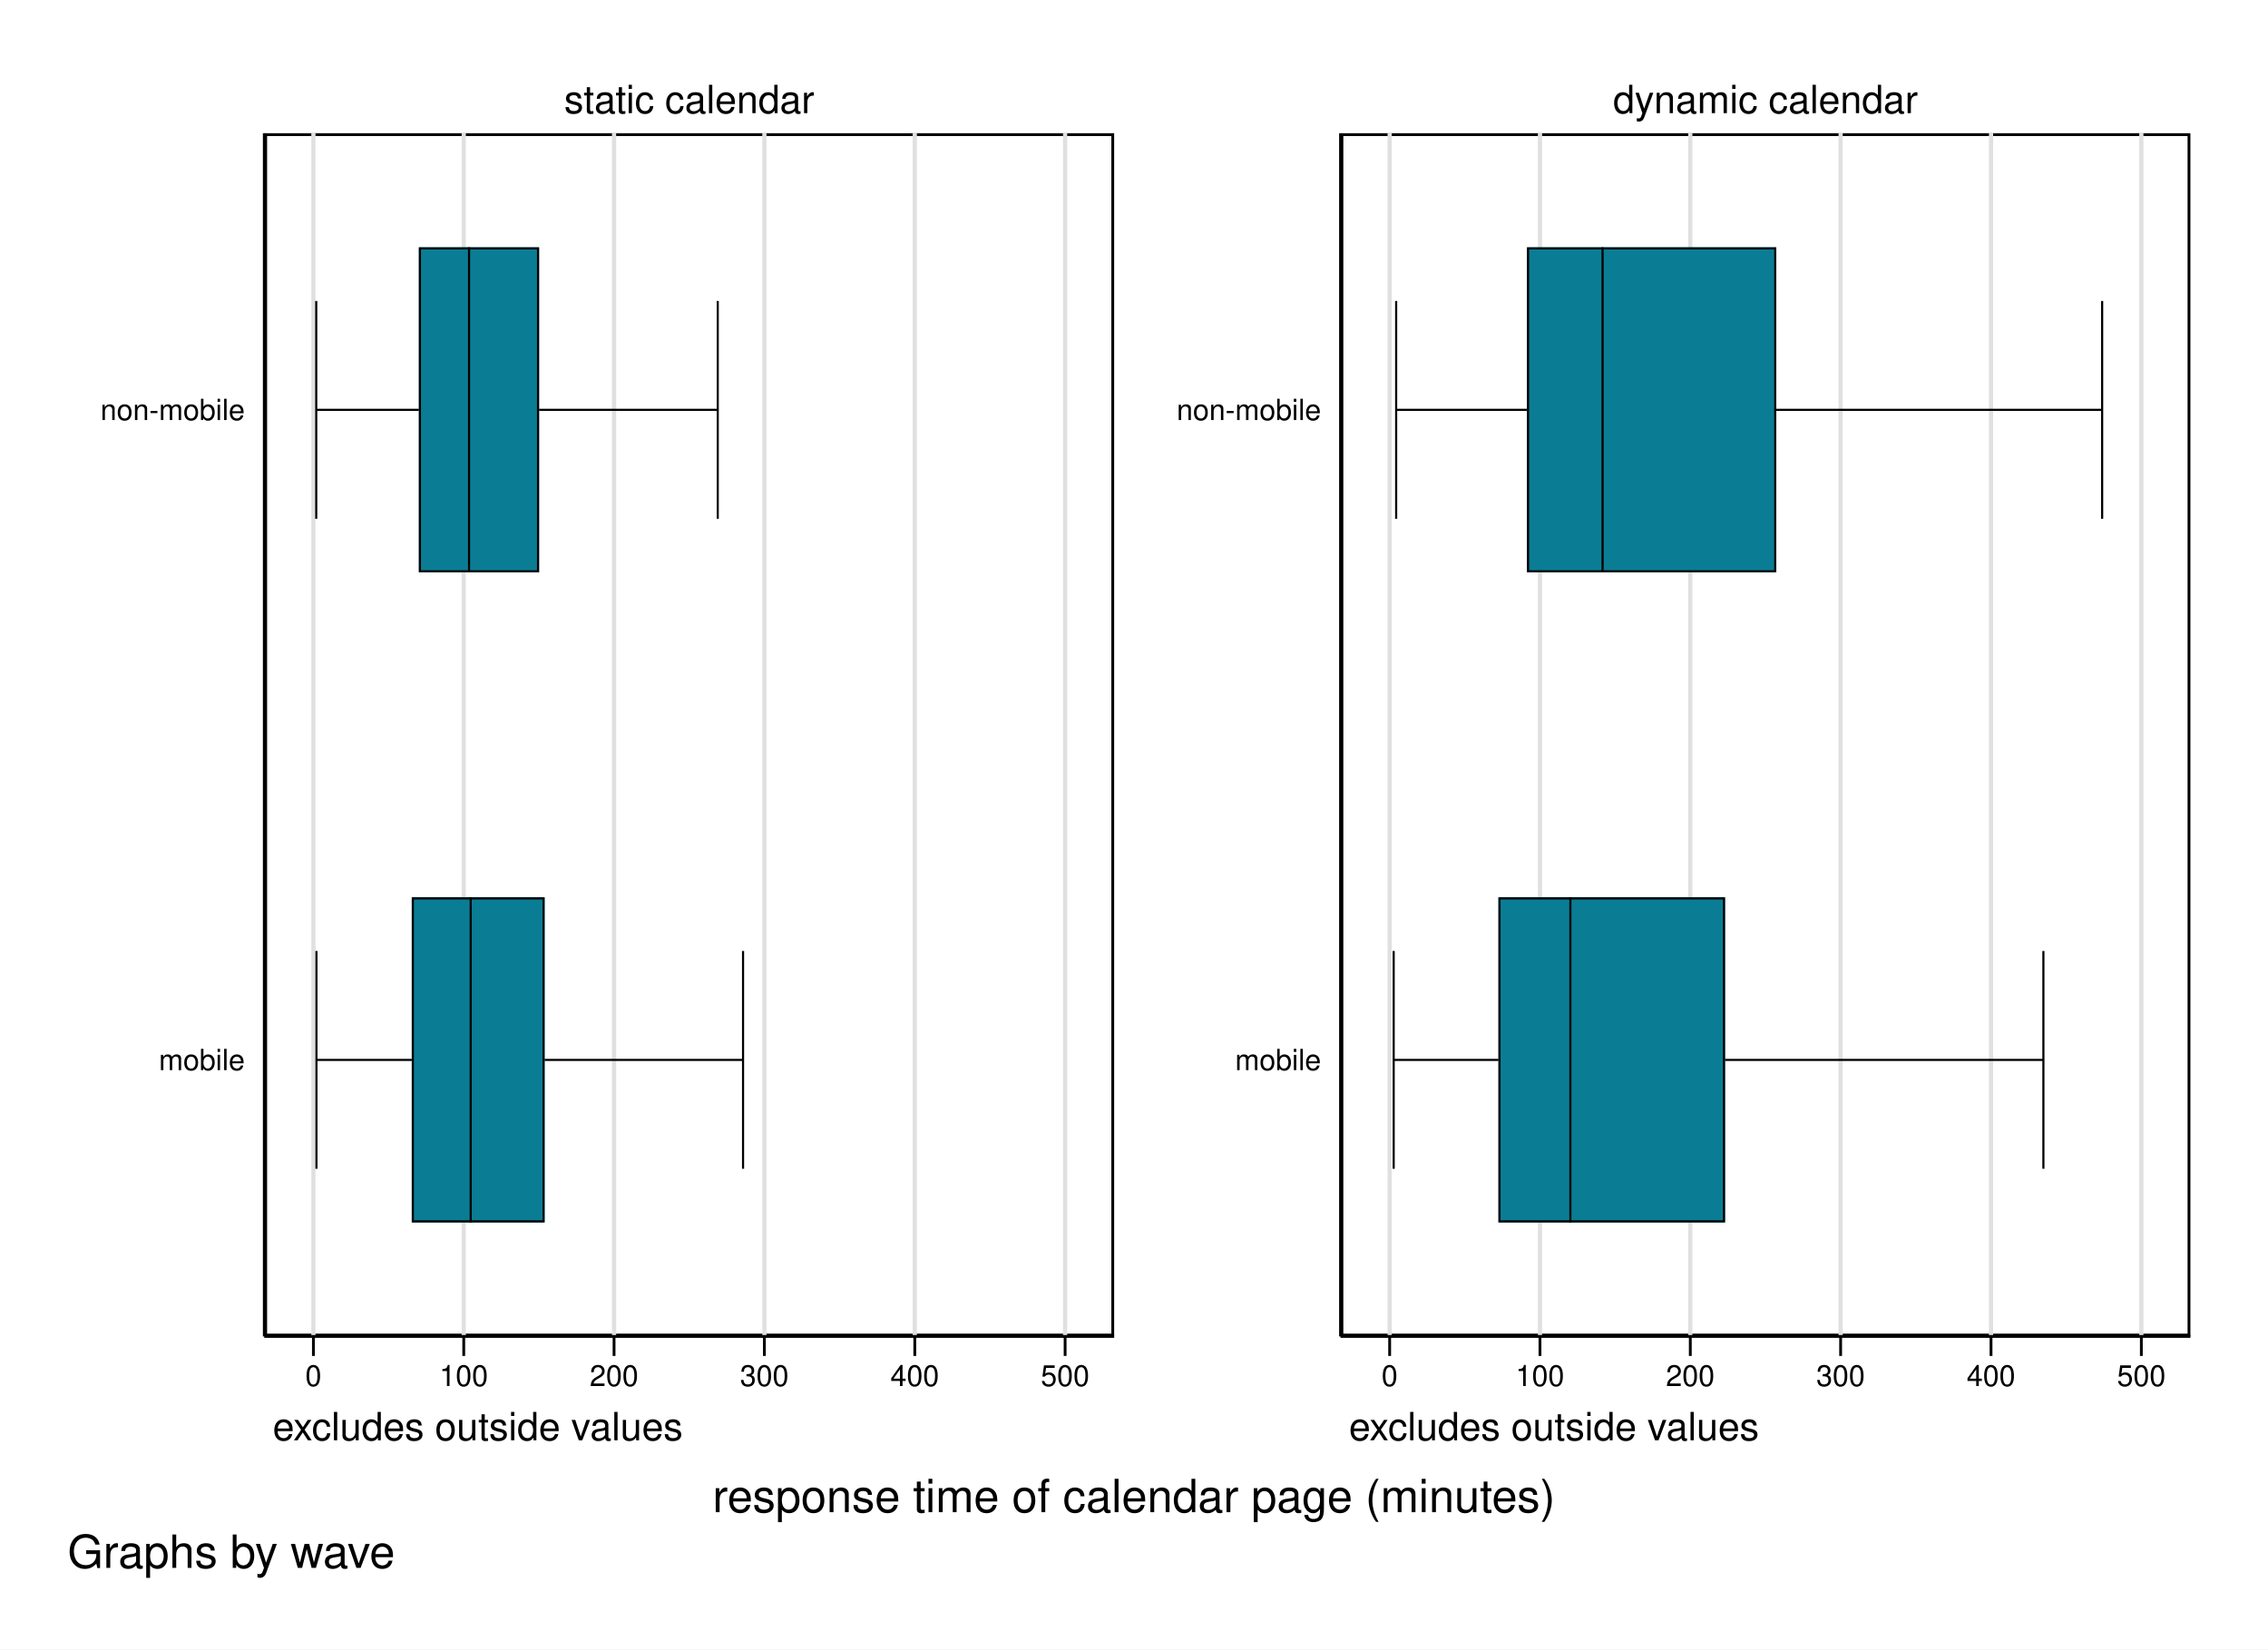
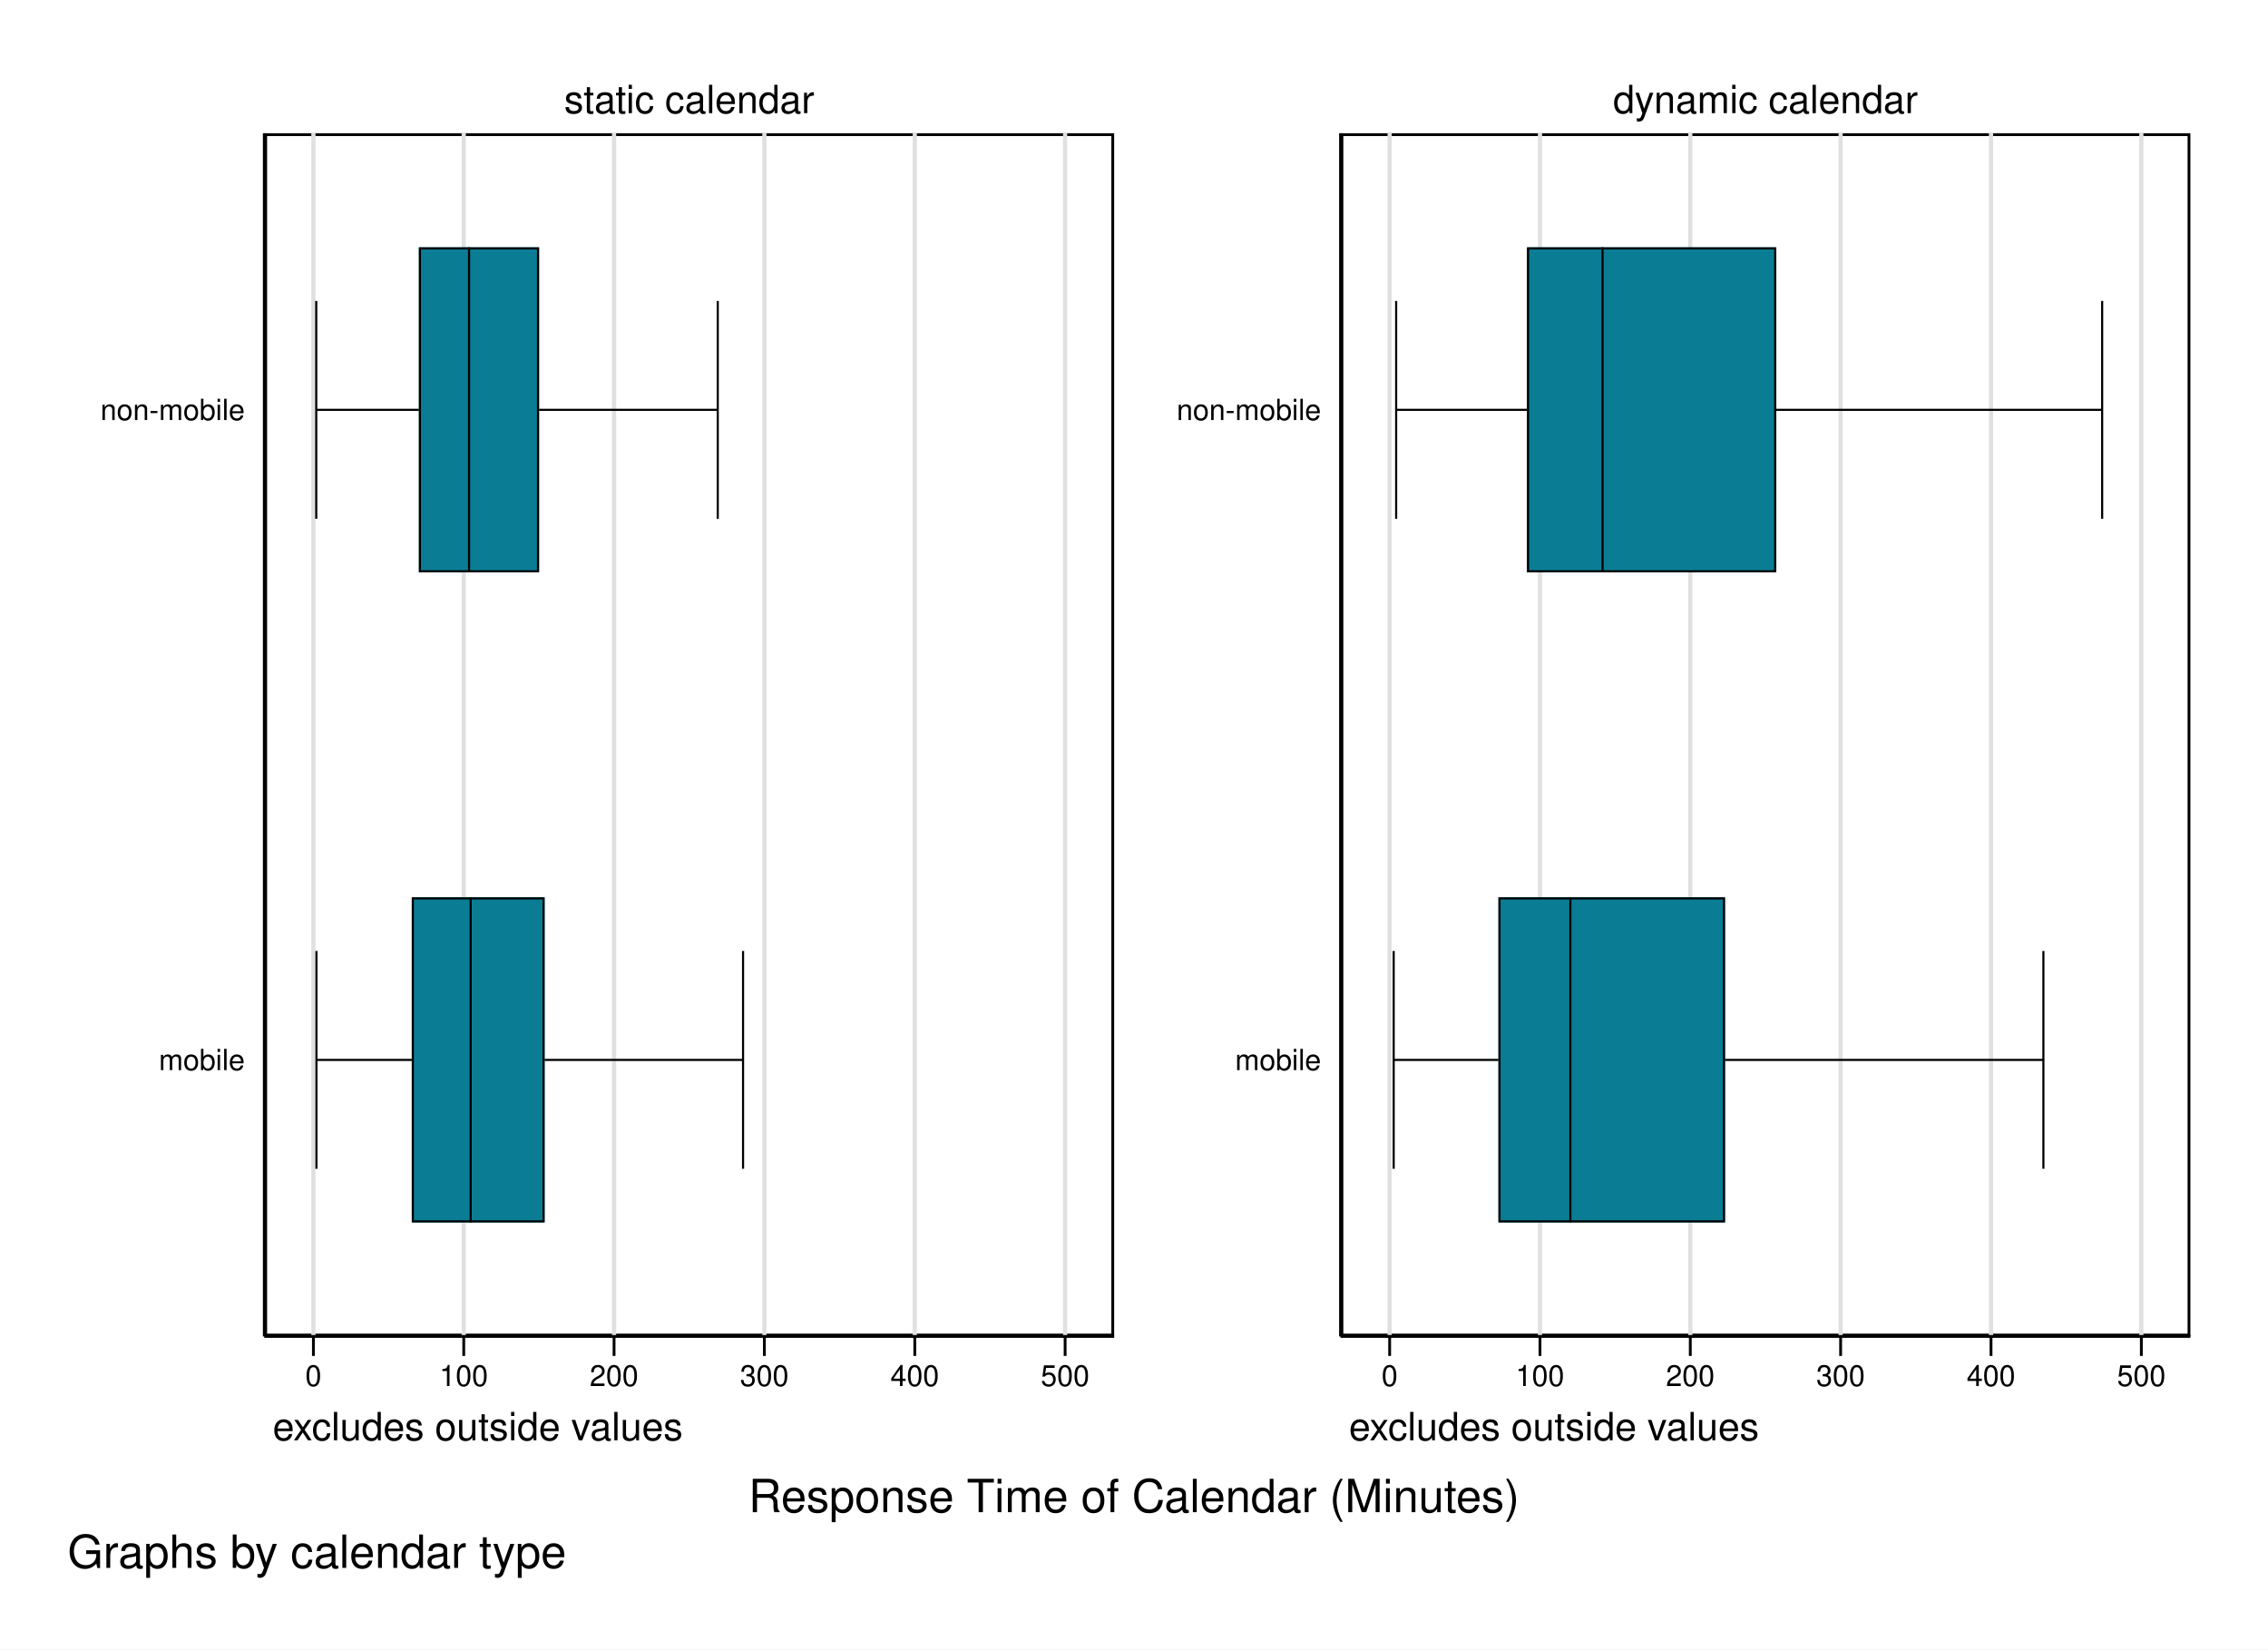
<svg xmlns="http://www.w3.org/2000/svg" version="1.1" width="5.500in" height="4.000in" viewBox="0 0 3960 2880">
  <rect x="0" y="0" width="3960" height="2880" style="fill:#FFFFFF;stroke:none" />
  <rect x="0.00" y="0.00" width="3959.88" height="2880.00" style="fill:#FFFFFF" />
  <rect x="2.88" y="2.88" width="3954.12" height="2874.24" style="fill:none;stroke:#FFFFFF;stroke-width:5.76" />
  <rect x="463.91" y="235.11" width="1478.99" height="2096.20" style="fill:none;stroke:#000000;stroke-width:4.90" />
  <line x1="547.22" y1="2333.75" x2="547.22" y2="232.66" style="stroke:#E0E0E0;stroke-width:7.34" />
  <line x1="809.70" y1="2333.75" x2="809.70" y2="232.66" style="stroke:#E0E0E0;stroke-width:7.34" />
  <line x1="1072.17" y1="2333.75" x2="1072.17" y2="232.66" style="stroke:#E0E0E0;stroke-width:7.34" />
  <line x1="1334.64" y1="2333.75" x2="1334.64" y2="232.66" style="stroke:#E0E0E0;stroke-width:7.34" />
  <line x1="1597.24" y1="2333.75" x2="1597.24" y2="232.66" style="stroke:#E0E0E0;stroke-width:7.34" />
  <line x1="1859.72" y1="2333.75" x2="1859.72" y2="232.66" style="stroke:#E0E0E0;stroke-width:7.34" />
  <rect x="2343.06" y="235.11" width="1478.99" height="2096.20" style="fill:none;stroke:#000000;stroke-width:4.90" />
  <line x1="2426.37" y1="2333.75" x2="2426.37" y2="232.66" style="stroke:#E0E0E0;stroke-width:7.34" />
  <line x1="2688.84" y1="2333.75" x2="2688.84" y2="232.66" style="stroke:#E0E0E0;stroke-width:7.34" />
  <line x1="2951.31" y1="2333.75" x2="2951.31" y2="232.66" style="stroke:#E0E0E0;stroke-width:7.34" />
  <line x1="3213.79" y1="2333.75" x2="3213.79" y2="232.66" style="stroke:#E0E0E0;stroke-width:7.34" />
  <line x1="3476.39" y1="2333.75" x2="3476.39" y2="232.66" style="stroke:#E0E0E0;stroke-width:7.34" />
  <line x1="3738.86" y1="2333.75" x2="3738.86" y2="232.66" style="stroke:#E0E0E0;stroke-width:7.34" />
  <rect x="718.99" y="1566.97" width="231.91" height="567.66" style="fill:#0A7D94" />
  <rect x="720.82" y="1568.81" width="228.24" height="563.99" style="fill:none;stroke:#000000;stroke-width:3.67" />
  <line x1="821.82" y1="2134.63" x2="821.82" y2="1566.97" style="stroke:#000000;stroke-width:3.67" />
  <line x1="718.99" y1="1850.86" x2="552.54" y2="1850.86" style="stroke:#000000;stroke-width:3.67" />
  <line x1="950.90" y1="1850.86" x2="1297.40" y2="1850.86" style="stroke:#000000;stroke-width:3.67" />
  <line x1="552.54" y1="2040.95" x2="552.54" y2="1660.65" style="stroke:#000000;stroke-width:3.67" />
  <line x1="1297.40" y1="2040.95" x2="1297.40" y2="1660.65" style="stroke:#000000;stroke-width:3.67" />
  <rect x="731.36" y="431.90" width="209.88" height="567.54" style="fill:#0A7D94" />
  <rect x="733.20" y="433.74" width="206.21" height="563.86" style="fill:none;stroke:#000000;stroke-width:3.67" />
  <line x1="818.98" y1="999.44" x2="818.98" y2="431.90" style="stroke:#000000;stroke-width:3.67" />
  <line x1="731.36" y1="715.67" x2="552.17" y2="715.67" style="stroke:#000000;stroke-width:3.67" />
  <line x1="941.24" y1="715.67" x2="1253.22" y2="715.67" style="stroke:#000000;stroke-width:3.67" />
  <line x1="552.17" y1="905.88" x2="552.17" y2="525.58" style="stroke:#000000;stroke-width:3.67" />
  <line x1="1253.22" y1="905.88" x2="1253.22" y2="525.58" style="stroke:#000000;stroke-width:3.67" />
  <rect x="2616.32" y="1566.97" width="395.63" height="567.66" style="fill:#0A7D94" />
  <rect x="2618.16" y="1568.81" width="391.96" height="563.99" style="fill:none;stroke:#000000;stroke-width:3.67" />
  <line x1="2741.93" y1="2134.63" x2="2741.93" y2="1566.97" style="stroke:#000000;stroke-width:3.67" />
  <line x1="2616.32" y1="1850.86" x2="2433.42" y2="1850.86" style="stroke:#000000;stroke-width:3.67" />
  <line x1="3011.95" y1="1850.86" x2="3567.84" y2="1850.86" style="stroke:#000000;stroke-width:3.67" />
  <line x1="2433.42" y1="2040.95" x2="2433.42" y2="1660.65" style="stroke:#000000;stroke-width:3.67" />
  <line x1="3567.84" y1="2040.95" x2="3567.84" y2="1660.65" style="stroke:#000000;stroke-width:3.67" />
  <rect x="2666.19" y="431.90" width="435.23" height="567.54" style="fill:#0A7D94" />
  <rect x="2668.03" y="433.74" width="431.56" height="563.86" style="fill:none;stroke:#000000;stroke-width:3.67" />
  <line x1="2798.11" y1="999.44" x2="2798.11" y2="431.90" style="stroke:#000000;stroke-width:3.67" />
  <line x1="2666.19" y1="715.67" x2="2437.75" y2="715.67" style="stroke:#000000;stroke-width:3.67" />
  <line x1="3101.42" y1="715.67" x2="3670.43" y2="715.67" style="stroke:#000000;stroke-width:3.67" />
  <line x1="2437.75" y1="905.88" x2="2437.75" y2="525.58" style="stroke:#000000;stroke-width:3.67" />
  <line x1="3670.43" y1="905.88" x2="3670.43" y2="525.58" style="stroke:#000000;stroke-width:3.67" />
  <line x1="461.46" y1="2333.75" x2="1945.35" y2="2333.75" style="stroke:#000000;stroke-width:4.90" />
  <line x1="547.22" y1="2333.75" x2="547.22" y2="2367.78" style="stroke:#000000;stroke-width:4.90" />
  <text x="547.22" y="2420.37" style="font-family:'Helvetica';font-size:50.99px;fill:#000000" text-anchor="middle">0</text>
  <line x1="809.70" y1="2333.75" x2="809.70" y2="2367.78" style="stroke:#000000;stroke-width:4.90" />
  <text x="809.70" y="2420.37" style="font-family:'Helvetica';font-size:50.99px;fill:#000000" text-anchor="middle">100</text>
  <line x1="1072.17" y1="2333.75" x2="1072.17" y2="2367.78" style="stroke:#000000;stroke-width:4.90" />
  <text x="1072.17" y="2420.37" style="font-family:'Helvetica';font-size:50.99px;fill:#000000" text-anchor="middle">200</text>
  <line x1="1334.64" y1="2333.75" x2="1334.64" y2="2367.78" style="stroke:#000000;stroke-width:4.90" />
  <text x="1334.64" y="2420.37" style="font-family:'Helvetica';font-size:50.99px;fill:#000000" text-anchor="middle">300</text>
  <line x1="1597.24" y1="2333.75" x2="1597.24" y2="2367.78" style="stroke:#000000;stroke-width:4.90" />
  <text x="1597.24" y="2420.37" style="font-family:'Helvetica';font-size:50.99px;fill:#000000" text-anchor="middle">400</text>
  <line x1="1859.72" y1="2333.75" x2="1859.72" y2="2367.78" style="stroke:#000000;stroke-width:4.90" />
  <text x="1859.72" y="2420.37" style="font-family:'Helvetica';font-size:50.99px;fill:#000000" text-anchor="middle">500</text>
  <line x1="2340.61" y1="2333.75" x2="3824.49" y2="2333.75" style="stroke:#000000;stroke-width:4.90" />
  <line x1="2426.37" y1="2333.75" x2="2426.37" y2="2367.78" style="stroke:#000000;stroke-width:4.90" />
  <text x="2426.37" y="2420.37" style="font-family:'Helvetica';font-size:50.99px;fill:#000000" text-anchor="middle">0</text>
  <line x1="2688.84" y1="2333.75" x2="2688.84" y2="2367.78" style="stroke:#000000;stroke-width:4.90" />
  <text x="2688.84" y="2420.37" style="font-family:'Helvetica';font-size:50.99px;fill:#000000" text-anchor="middle">100</text>
  <line x1="2951.31" y1="2333.75" x2="2951.31" y2="2367.78" style="stroke:#000000;stroke-width:4.90" />
  <text x="2951.31" y="2420.37" style="font-family:'Helvetica';font-size:50.99px;fill:#000000" text-anchor="middle">200</text>
  <line x1="3213.79" y1="2333.75" x2="3213.79" y2="2367.78" style="stroke:#000000;stroke-width:4.90" />
  <text x="3213.79" y="2420.37" style="font-family:'Helvetica';font-size:50.99px;fill:#000000" text-anchor="middle">300</text>
  <line x1="3476.39" y1="2333.75" x2="3476.39" y2="2367.78" style="stroke:#000000;stroke-width:4.90" />
  <text x="3476.39" y="2420.37" style="font-family:'Helvetica';font-size:50.99px;fill:#000000" text-anchor="middle">400</text>
  <line x1="3738.86" y1="2333.75" x2="3738.86" y2="2367.78" style="stroke:#000000;stroke-width:4.90" />
  <text x="3738.86" y="2420.37" style="font-family:'Helvetica';font-size:50.99px;fill:#000000" text-anchor="middle">500</text>
  <line x1="461.46" y1="2333.75" x2="461.46" y2="232.66" style="stroke:#000000;stroke-width:4.90" />
  <text x="427.56" y="1868.74" style="font-family:'Helvetica';font-size:50.99px;fill:#000000" text-anchor="end">mobile</text>
  <text x="427.56" y="733.54" style="font-family:'Helvetica';font-size:50.99px;fill:#000000" text-anchor="end">non-mobile</text>
  <line x1="2340.61" y1="2333.75" x2="2340.61" y2="232.66" style="stroke:#000000;stroke-width:4.90" />
  <text x="2306.70" y="1868.74" style="font-family:'Helvetica';font-size:50.99px;fill:#000000" text-anchor="end">mobile</text>
  <text x="2306.70" y="733.54" style="font-family:'Helvetica';font-size:50.99px;fill:#000000" text-anchor="end">non-mobile</text>
  <text x="476.19" y="2515.03" style="font-family:'Helvetica';font-size:67.94px;fill:#000000">excludes outside values</text>
  <text x="2355.33" y="2515.03" style="font-family:'Helvetica';font-size:67.94px;fill:#000000">excludes outside values</text>
  <text x="1203.47" y="197.61" style="font-family:'Helvetica';font-size:67.94px;fill:#000000" text-anchor="middle">static calendar</text>
  <text x="3082.61" y="197.61" style="font-family:'Helvetica';font-size:67.94px;fill:#000000" text-anchor="middle">dynamic calendar</text>
-   <text x="1979.88" y="2640.62" style="font-family:'Helvetica';font-size:79.94px;fill:#000000" text-anchor="middle">response time of calendar page (minutes)</text>
-   <text x="118.06" y="2737.89" style="font-family:'Helvetica';font-size:79.94px;fill:#000000">Graphs by wave</text>
+   <text x="1980.00" y="2640.62" style="font-family:'Helvetica';font-size:79.94px;fill:#000000" text-anchor="middle">Response Time of Calendar (Minutes)</text>
+   <text x="118.06" y="2737.89" style="font-family:'Helvetica';font-size:79.94px;fill:#000000">Graphs by calendar type</text>
</svg>
